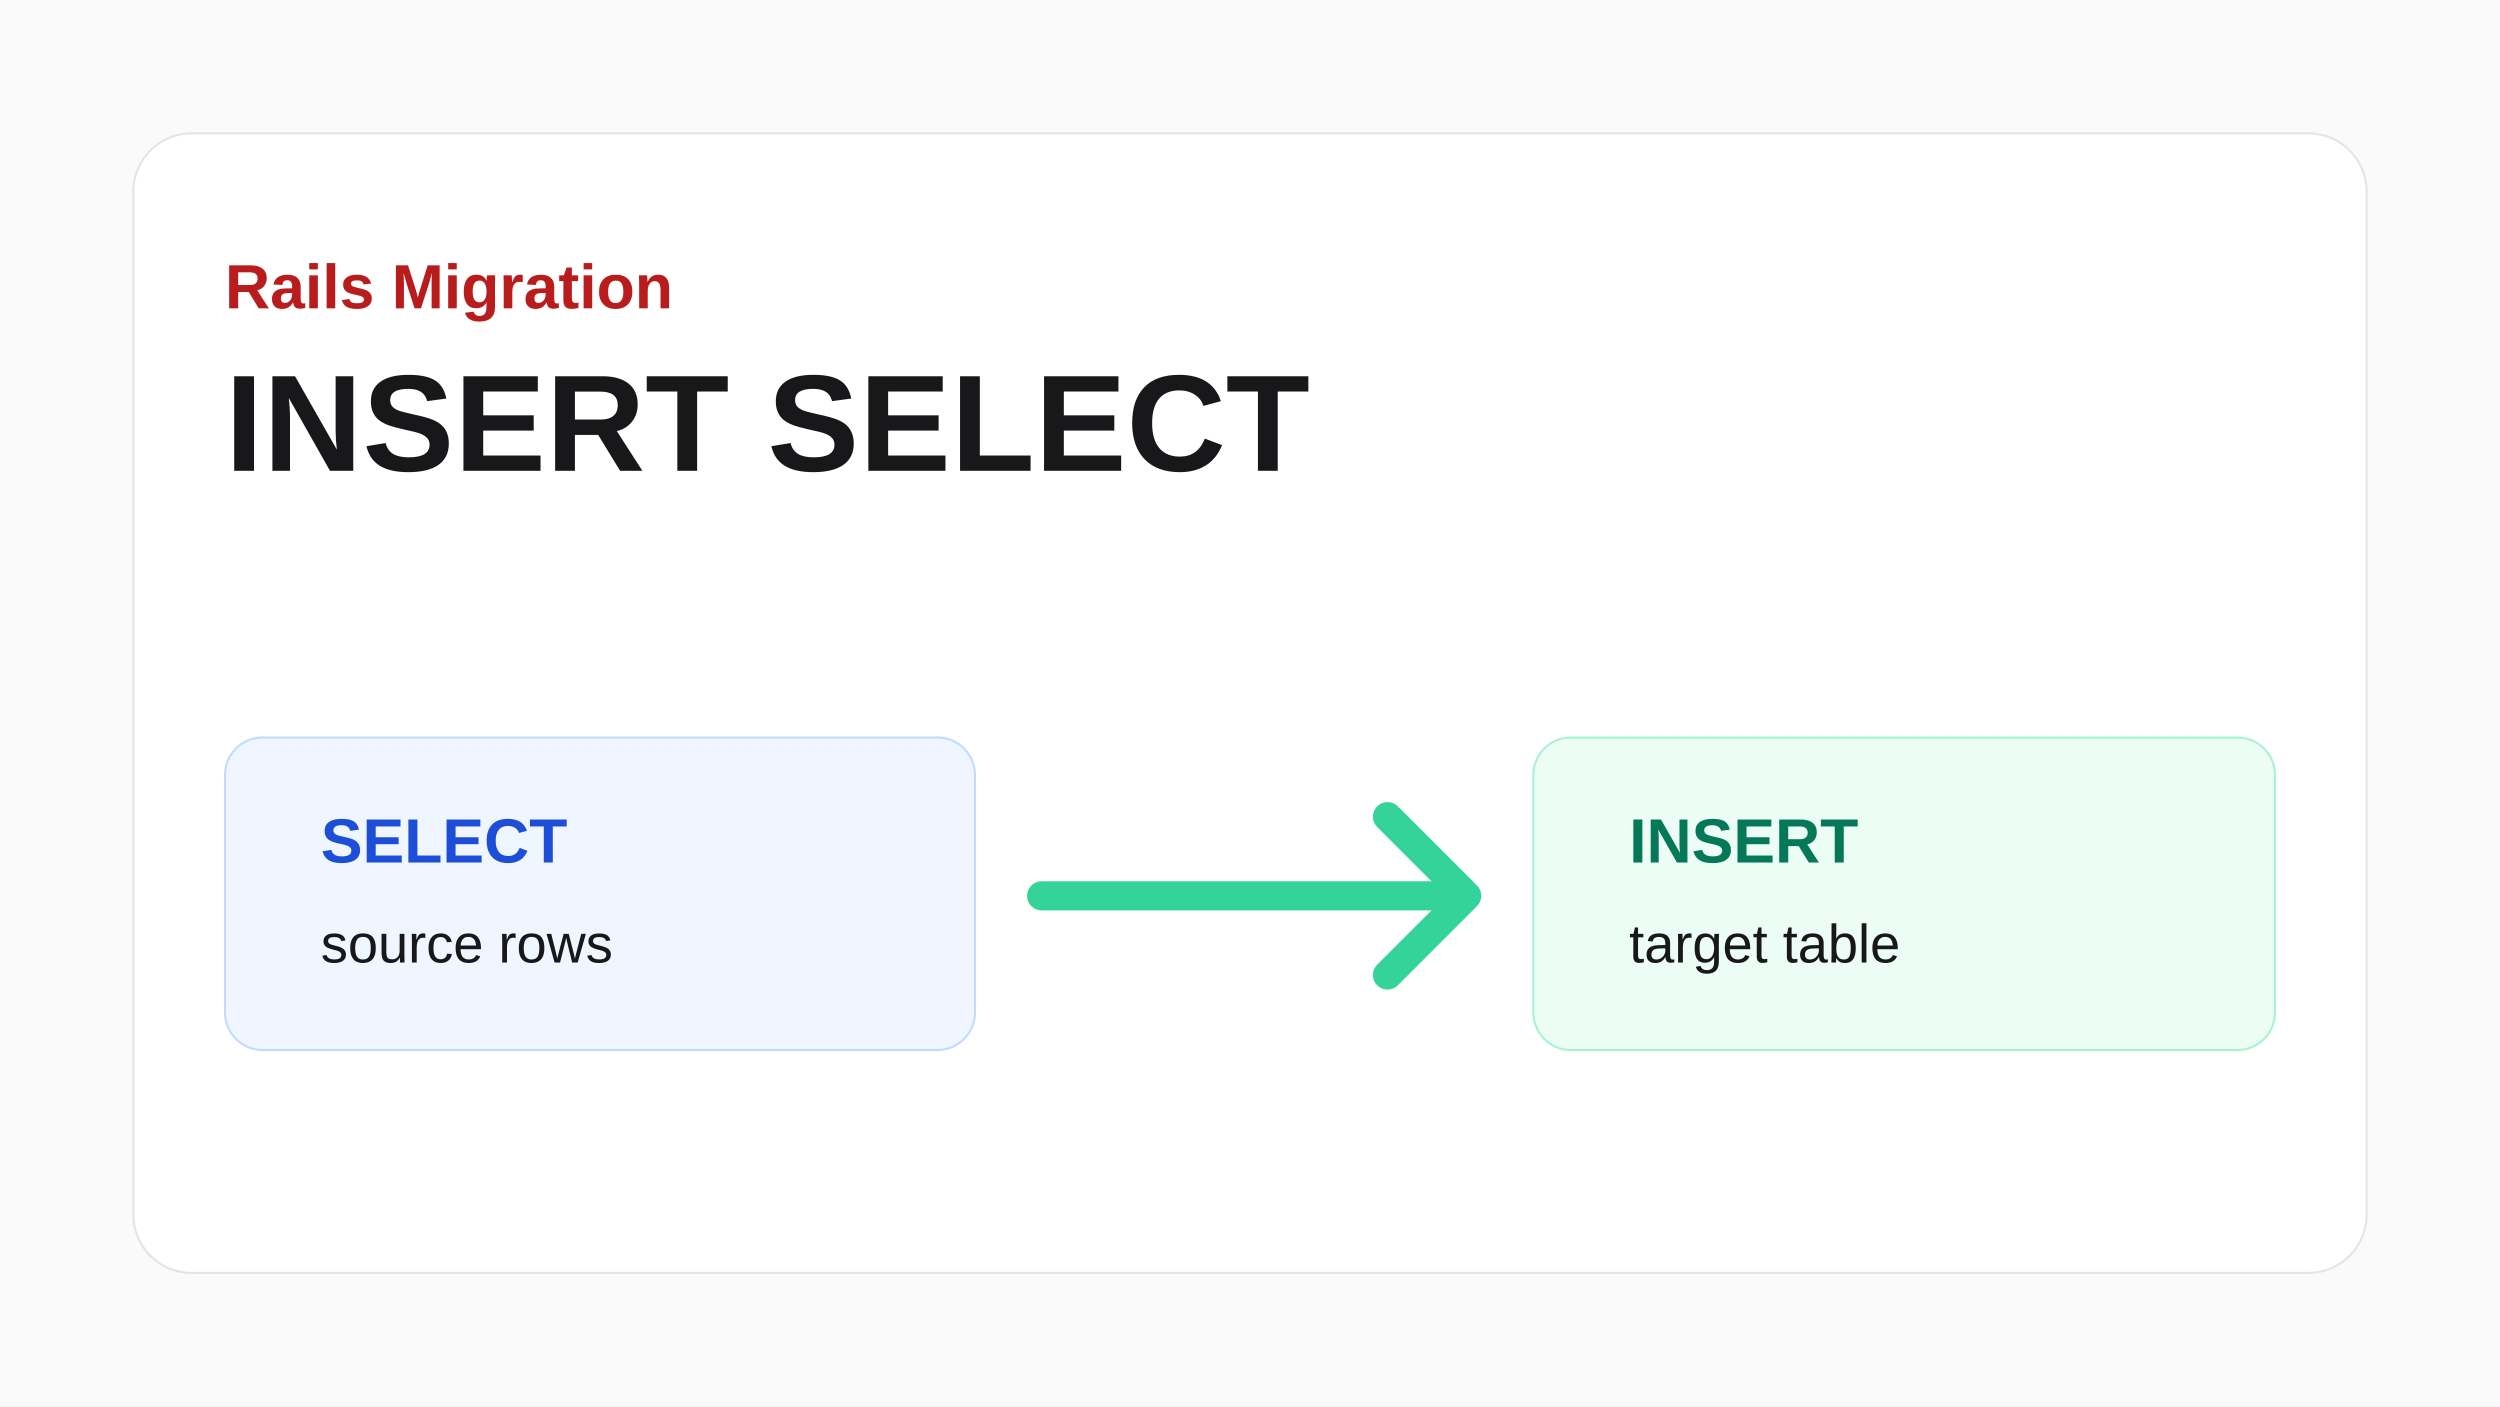
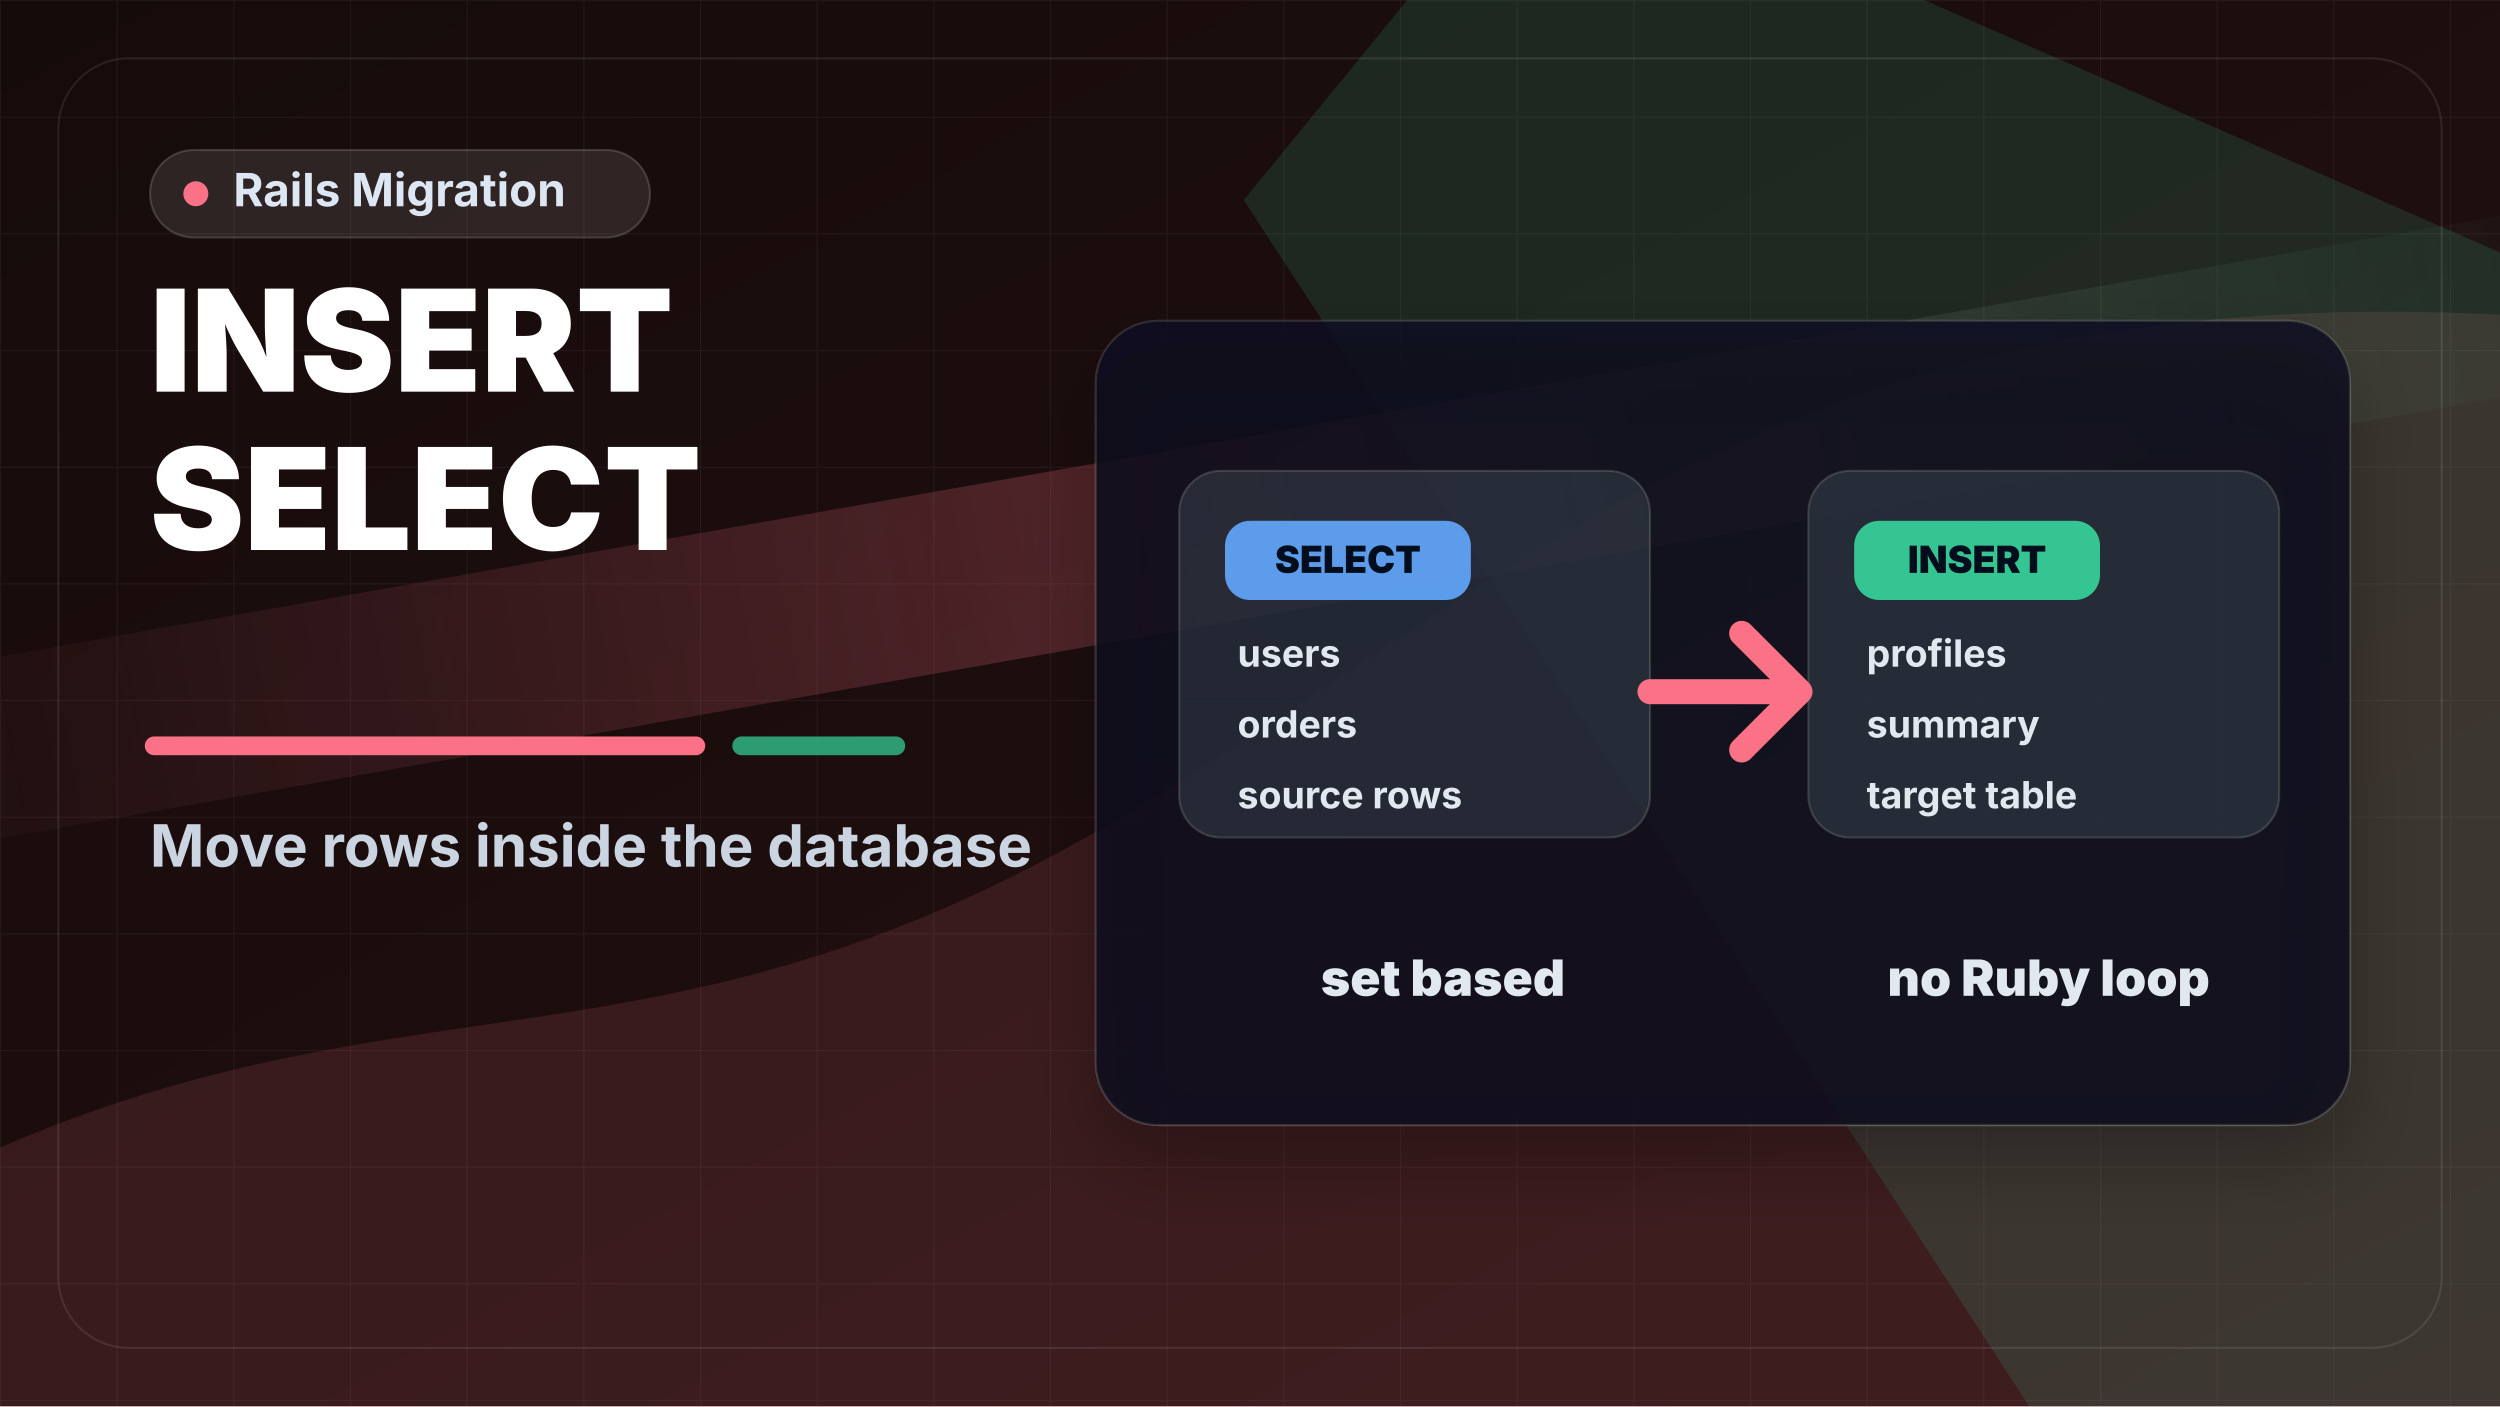
- <svg xmlns="http://www.w3.org/2000/svg" width="1200" height="675" viewBox="0 0 1200 675" fill="none">
-   <rect width="1200" height="675" fill="#FAFAFA" />
-   <rect x="64" y="64" width="1072" height="547" rx="28" fill="#FFFFFF" stroke="#E4E4E7" />
-   <text x="108" y="148" fill="#B91C1C" font-family="Arial, sans-serif" font-size="30" font-weight="700">Rails Migration</text>
-   <text x="108" y="226" fill="#18181B" font-family="Arial, sans-serif" font-size="66" font-weight="700">INSERT SELECT</text>
-   <rect x="108" y="354" width="360" height="150" rx="18" fill="#EFF6FF" stroke="#BFDBFE" />
-   <text x="154" y="414" fill="#1D4ED8" font-family="Arial, sans-serif" font-size="30" font-weight="700">SELECT</text>
-   <text x="154" y="462" fill="#18181B" font-family="Arial, sans-serif" font-size="26">source rows</text>
-   <path d="M500 430H690" stroke="#34D399" stroke-width="14" stroke-linecap="round" />
-   <path d="M666 392L704 430L666 468" stroke="#34D399" stroke-width="14" stroke-linecap="round" stroke-linejoin="round" />
-   <rect x="736" y="354" width="356" height="150" rx="18" fill="#ECFDF5" stroke="#A7F3D0" />
-   <text x="782" y="414" fill="#047857" font-family="Arial, sans-serif" font-size="30" font-weight="700">INSERT</text>
-   <text x="782" y="462" fill="#18181B" font-family="Arial, sans-serif" font-size="26">target table</text>
+ <svg xmlns="http://www.w3.org/2000/svg" width="1200" height="675" viewBox="0 0 1200 675" role="img" aria-labelledby="title desc">
+   <defs>
+     <linearGradient id="bg" x1="0" x2="1" y1="0" y2="1">
+       <stop offset="0" stop-color="#160B0B" />
+       <stop offset="1" stop-color="#251111" />
+     </linearGradient>
+     <linearGradient id="shine" x1="0" x2="1" y1="0" y2="0">
+       <stop offset="0" stop-color="#FB7185" stop-opacity="0" />
+       <stop offset="0.5" stop-color="#FB7185" stop-opacity="0.32" />
+       <stop offset="1" stop-color="#34D399" stop-opacity="0" />
+     </linearGradient>
+     <pattern id="grid" width="56" height="56" patternUnits="userSpaceOnUse">
+       <path d="M56 0H0V56" fill="none" stroke="#FFFFFF" stroke-opacity="0.07" stroke-width="1" />
+     </pattern>
+     <filter id="softShadow" x="-20%" y="-20%" width="140%" height="140%">
+       <feDropShadow dx="0" dy="18" stdDeviation="18" flood-color="#000000" flood-opacity="0.32" />
+     </filter>
+   </defs>
+   <rect width="1200" height="675" fill="url(#bg)" />
+   <rect width="1200" height="675" fill="url(#grid)" opacity="0.7" />
+   <path d="M-60 580C170 456 293 528 514 406C726 289 857 114 1264 156V735H-60Z" fill="#FB7185" opacity="0.13" />
+   <path d="M741 -80L1268 151V675H974L597 96Z" fill="#34D399" opacity="0.14" />
+   <rect x="-120" y="210" width="1440" height="86" transform="rotate(-10 600 253)" fill="url(#shine)" opacity="0.8" />
+   <rect x="28" y="28" width="1144" height="619" rx="34" fill="none" stroke="#FFFFFF" stroke-opacity="0.09" />
+   <g font-family="Inter, ui-sans-serif, system-ui, -apple-system, BlinkMacSystemFont, Arial, sans-serif">
+     <rect x="72" y="72" width="240" height="42" rx="21" fill="#FFFFFF" fill-opacity="0.10" stroke="#FFFFFF" stroke-opacity="0.16" />
+     <circle cx="94" cy="93" r="6" fill="#FB7185" />
+     <text x="112" y="99" fill="#DDE6F3" font-family="Inter, ui-sans-serif, system-ui, -apple-system, BlinkMacSystemFont, Arial, sans-serif" font-size="22" font-weight="750" text-anchor="start">Rails Migration</text>
+     <text x="72" y="188" fill="#FFFFFF" font-family="Inter, ui-sans-serif, system-ui, -apple-system, BlinkMacSystemFont, Arial, sans-serif" font-size="68" font-weight="850" text-anchor="start">INSERT</text>
+     <text x="72" y="264" fill="#FFFFFF" font-family="Inter, ui-sans-serif, system-ui, -apple-system, BlinkMacSystemFont, Arial, sans-serif" font-size="68" font-weight="850" text-anchor="start">SELECT</text>
+     <path d="M74 358H334" stroke="#FB7185" stroke-width="9" stroke-linecap="round" />
+     <path d="M356 358H430" stroke="#34D399" stroke-width="9" stroke-linecap="round" opacity="0.72" />
+     <text x="72" y="416" fill="#CBD5E1" font-family="Inter, ui-sans-serif, system-ui, -apple-system, BlinkMacSystemFont, Arial, sans-serif" font-size="28" font-weight="650" text-anchor="start">Move rows inside the database</text>
+   </g>
+   <g font-family="Inter, ui-sans-serif, system-ui, -apple-system, BlinkMacSystemFont, Arial, sans-serif" filter="url(#softShadow)">
+     <rect x="526" y="154" width="602" height="386" rx="30" fill="#0C111D" fill-opacity="0.84" stroke="#FFFFFF" stroke-opacity="0.12" />
+     <rect x="566" y="226" width="226" height="176" rx="20" fill="#FFFFFF" fill-opacity="0.10" stroke="#FFFFFF" stroke-opacity="0.14" />
+     <rect x="588" y="250" width="118" height="38" rx="12" fill="#60A5FA" fill-opacity="0.92" />
+     <text x="647" y="275" fill="#06111F" font-family="Inter, ui-sans-serif, system-ui, -apple-system, BlinkMacSystemFont, Arial, sans-serif" font-size="18" font-weight="850" text-anchor="middle">SELECT</text>
+     <text x="594" y="320" fill="#E2E8F0" font-family="Inter, ui-sans-serif, system-ui, -apple-system, BlinkMacSystemFont, Arial, sans-serif" font-size="18" font-weight="750" text-anchor="start">users</text>
+     <text x="594" y="354" fill="#E2E8F0" font-family="Inter, ui-sans-serif, system-ui, -apple-system, BlinkMacSystemFont, Arial, sans-serif" font-size="18" font-weight="750" text-anchor="start">orders</text>
+     <text x="594" y="388" fill="#E2E8F0" font-family="Inter, ui-sans-serif, system-ui, -apple-system, BlinkMacSystemFont, Arial, sans-serif" font-size="18" font-weight="750" text-anchor="start">source rows</text>
+     <rect x="868" y="226" width="226" height="176" rx="20" fill="#FFFFFF" fill-opacity="0.10" stroke="#FFFFFF" stroke-opacity="0.14" />
+     <rect x="890" y="250" width="118" height="38" rx="12" fill="#34D399" fill-opacity="0.92" />
+     <text x="949" y="275" fill="#06111F" font-family="Inter, ui-sans-serif, system-ui, -apple-system, BlinkMacSystemFont, Arial, sans-serif" font-size="18" font-weight="850" text-anchor="middle">INSERT</text>
+     <text x="896" y="320" fill="#E2E8F0" font-family="Inter, ui-sans-serif, system-ui, -apple-system, BlinkMacSystemFont, Arial, sans-serif" font-size="18" font-weight="750" text-anchor="start">profiles</text>
+     <text x="896" y="354" fill="#E2E8F0" font-family="Inter, ui-sans-serif, system-ui, -apple-system, BlinkMacSystemFont, Arial, sans-serif" font-size="18" font-weight="750" text-anchor="start">summary</text>
+     <text x="896" y="388" fill="#E2E8F0" font-family="Inter, ui-sans-serif, system-ui, -apple-system, BlinkMacSystemFont, Arial, sans-serif" font-size="18" font-weight="750" text-anchor="start">target table</text>
+     <path d="M792 332H854" stroke="#FB7185" stroke-width="12" stroke-linecap="round" />
+     <path d="M836 304L864 332L836 360" fill="none" stroke="#FB7185" stroke-width="12" stroke-linecap="round" stroke-linejoin="round" />
+     <text x="634" y="478" fill="#E2E8F0" font-family="Inter, ui-sans-serif, system-ui, -apple-system, BlinkMacSystemFont, Arial, sans-serif" font-size="24" font-weight="850" text-anchor="start">set based</text>
+     <text x="906" y="478" fill="#E2E8F0" font-family="Inter, ui-sans-serif, system-ui, -apple-system, BlinkMacSystemFont, Arial, sans-serif" font-size="24" font-weight="850" text-anchor="start">no Ruby loop</text>
+   </g>
</svg>
